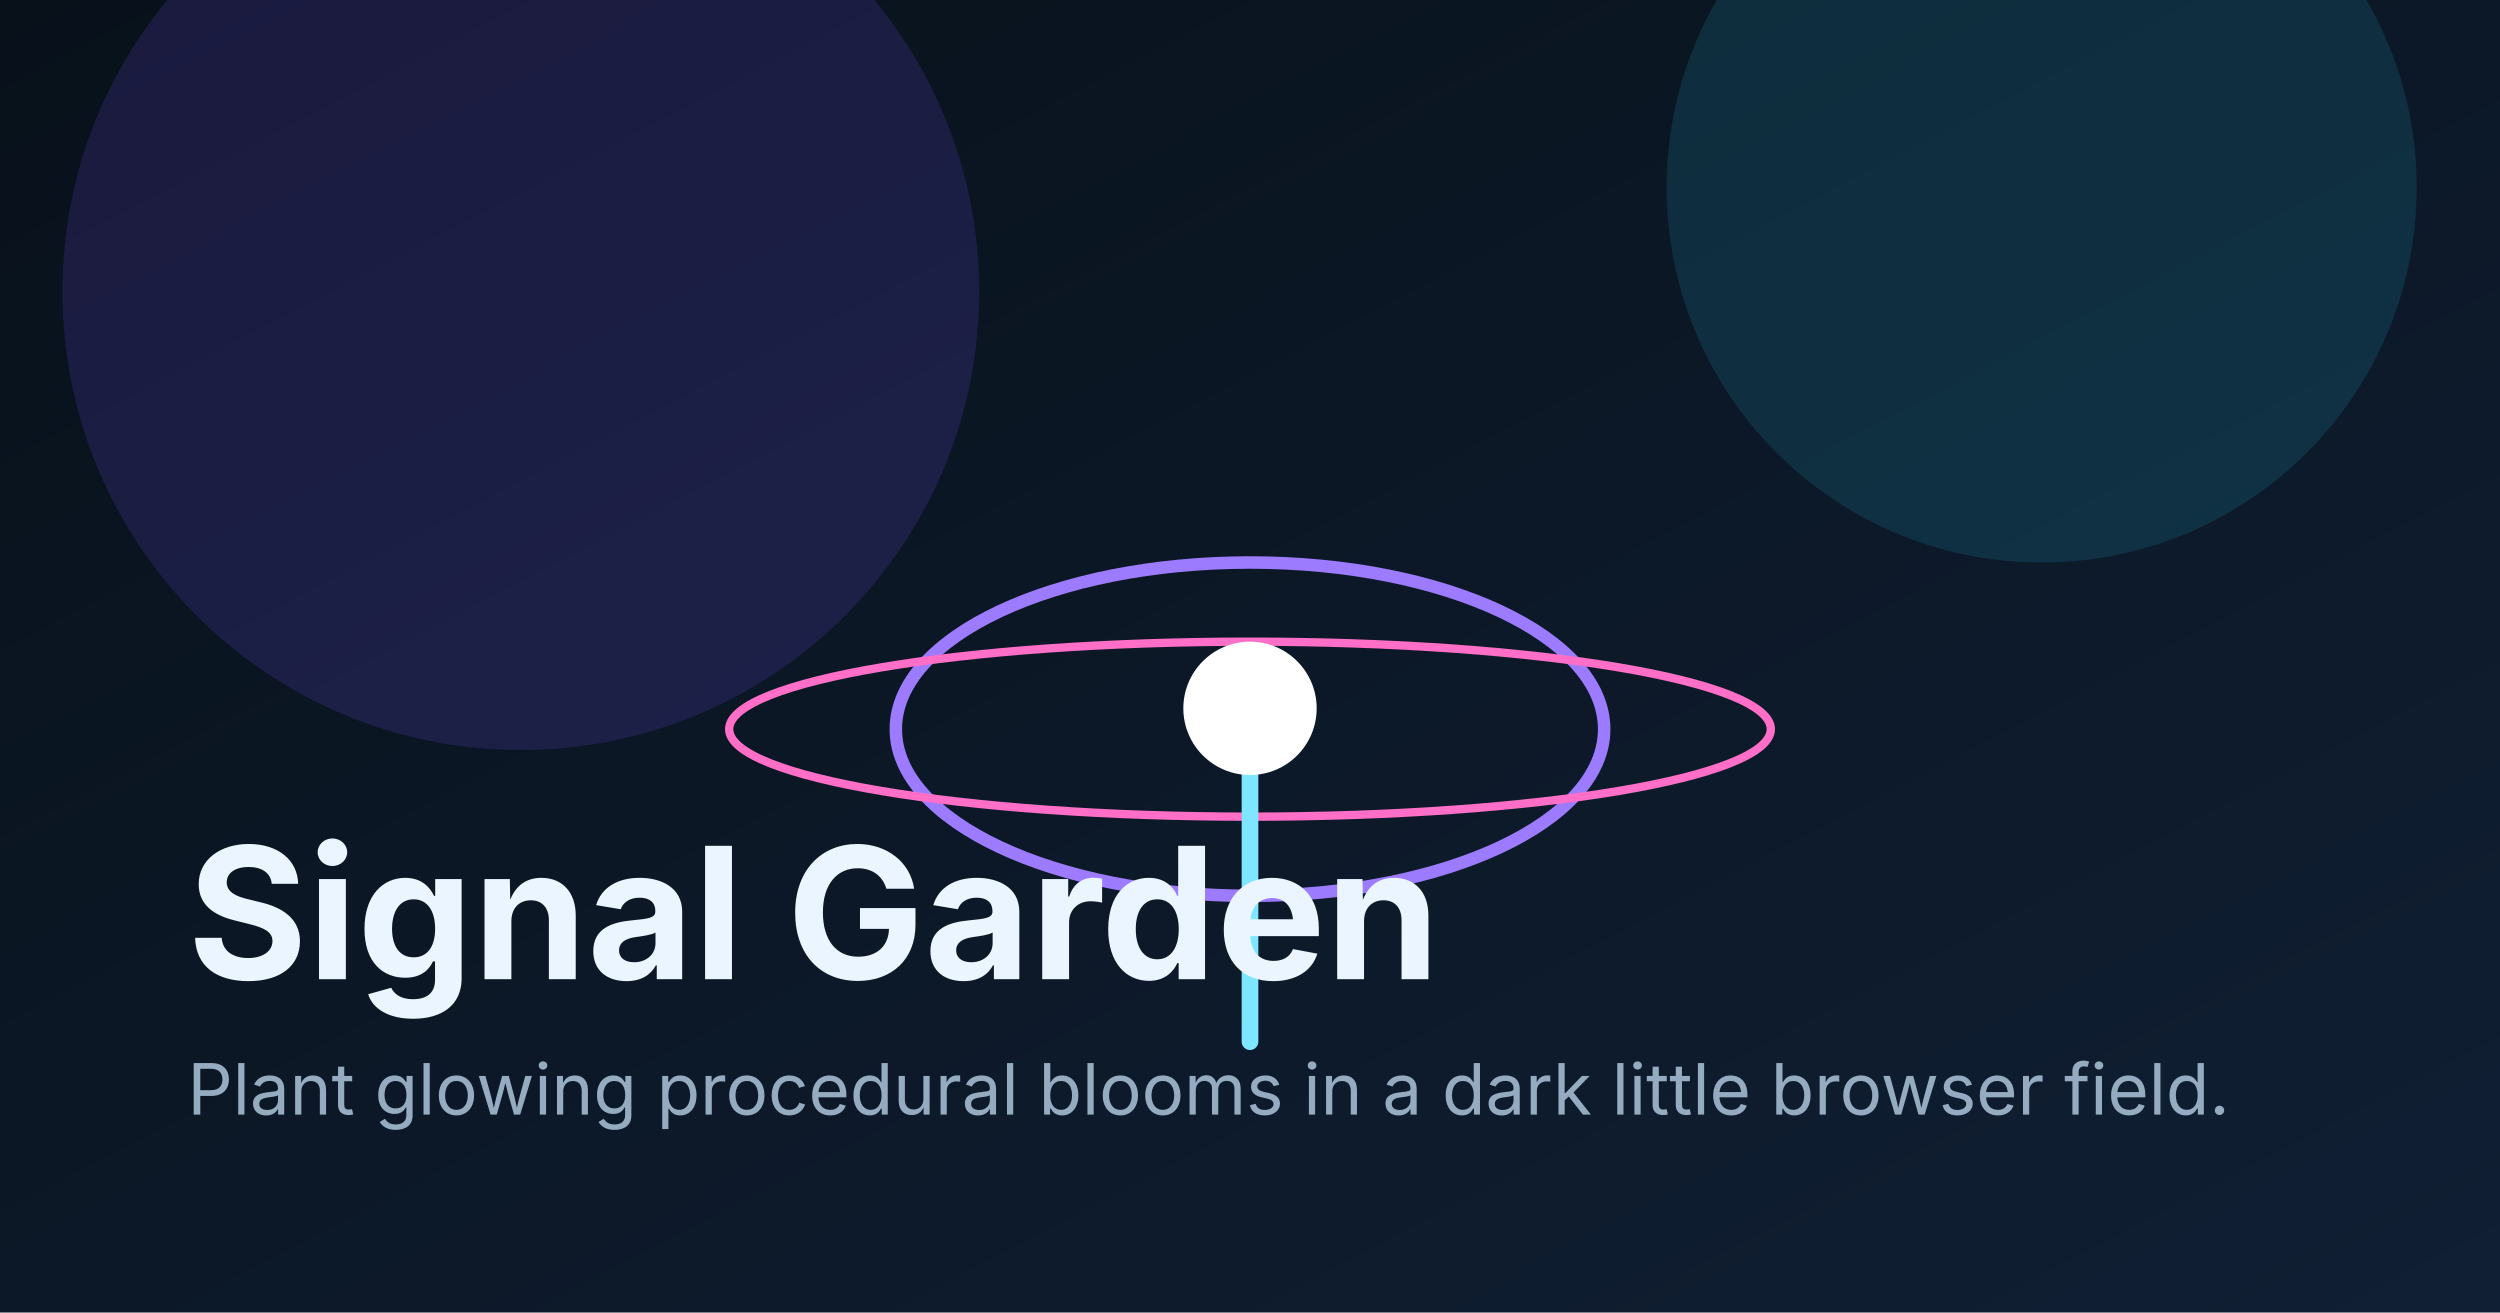
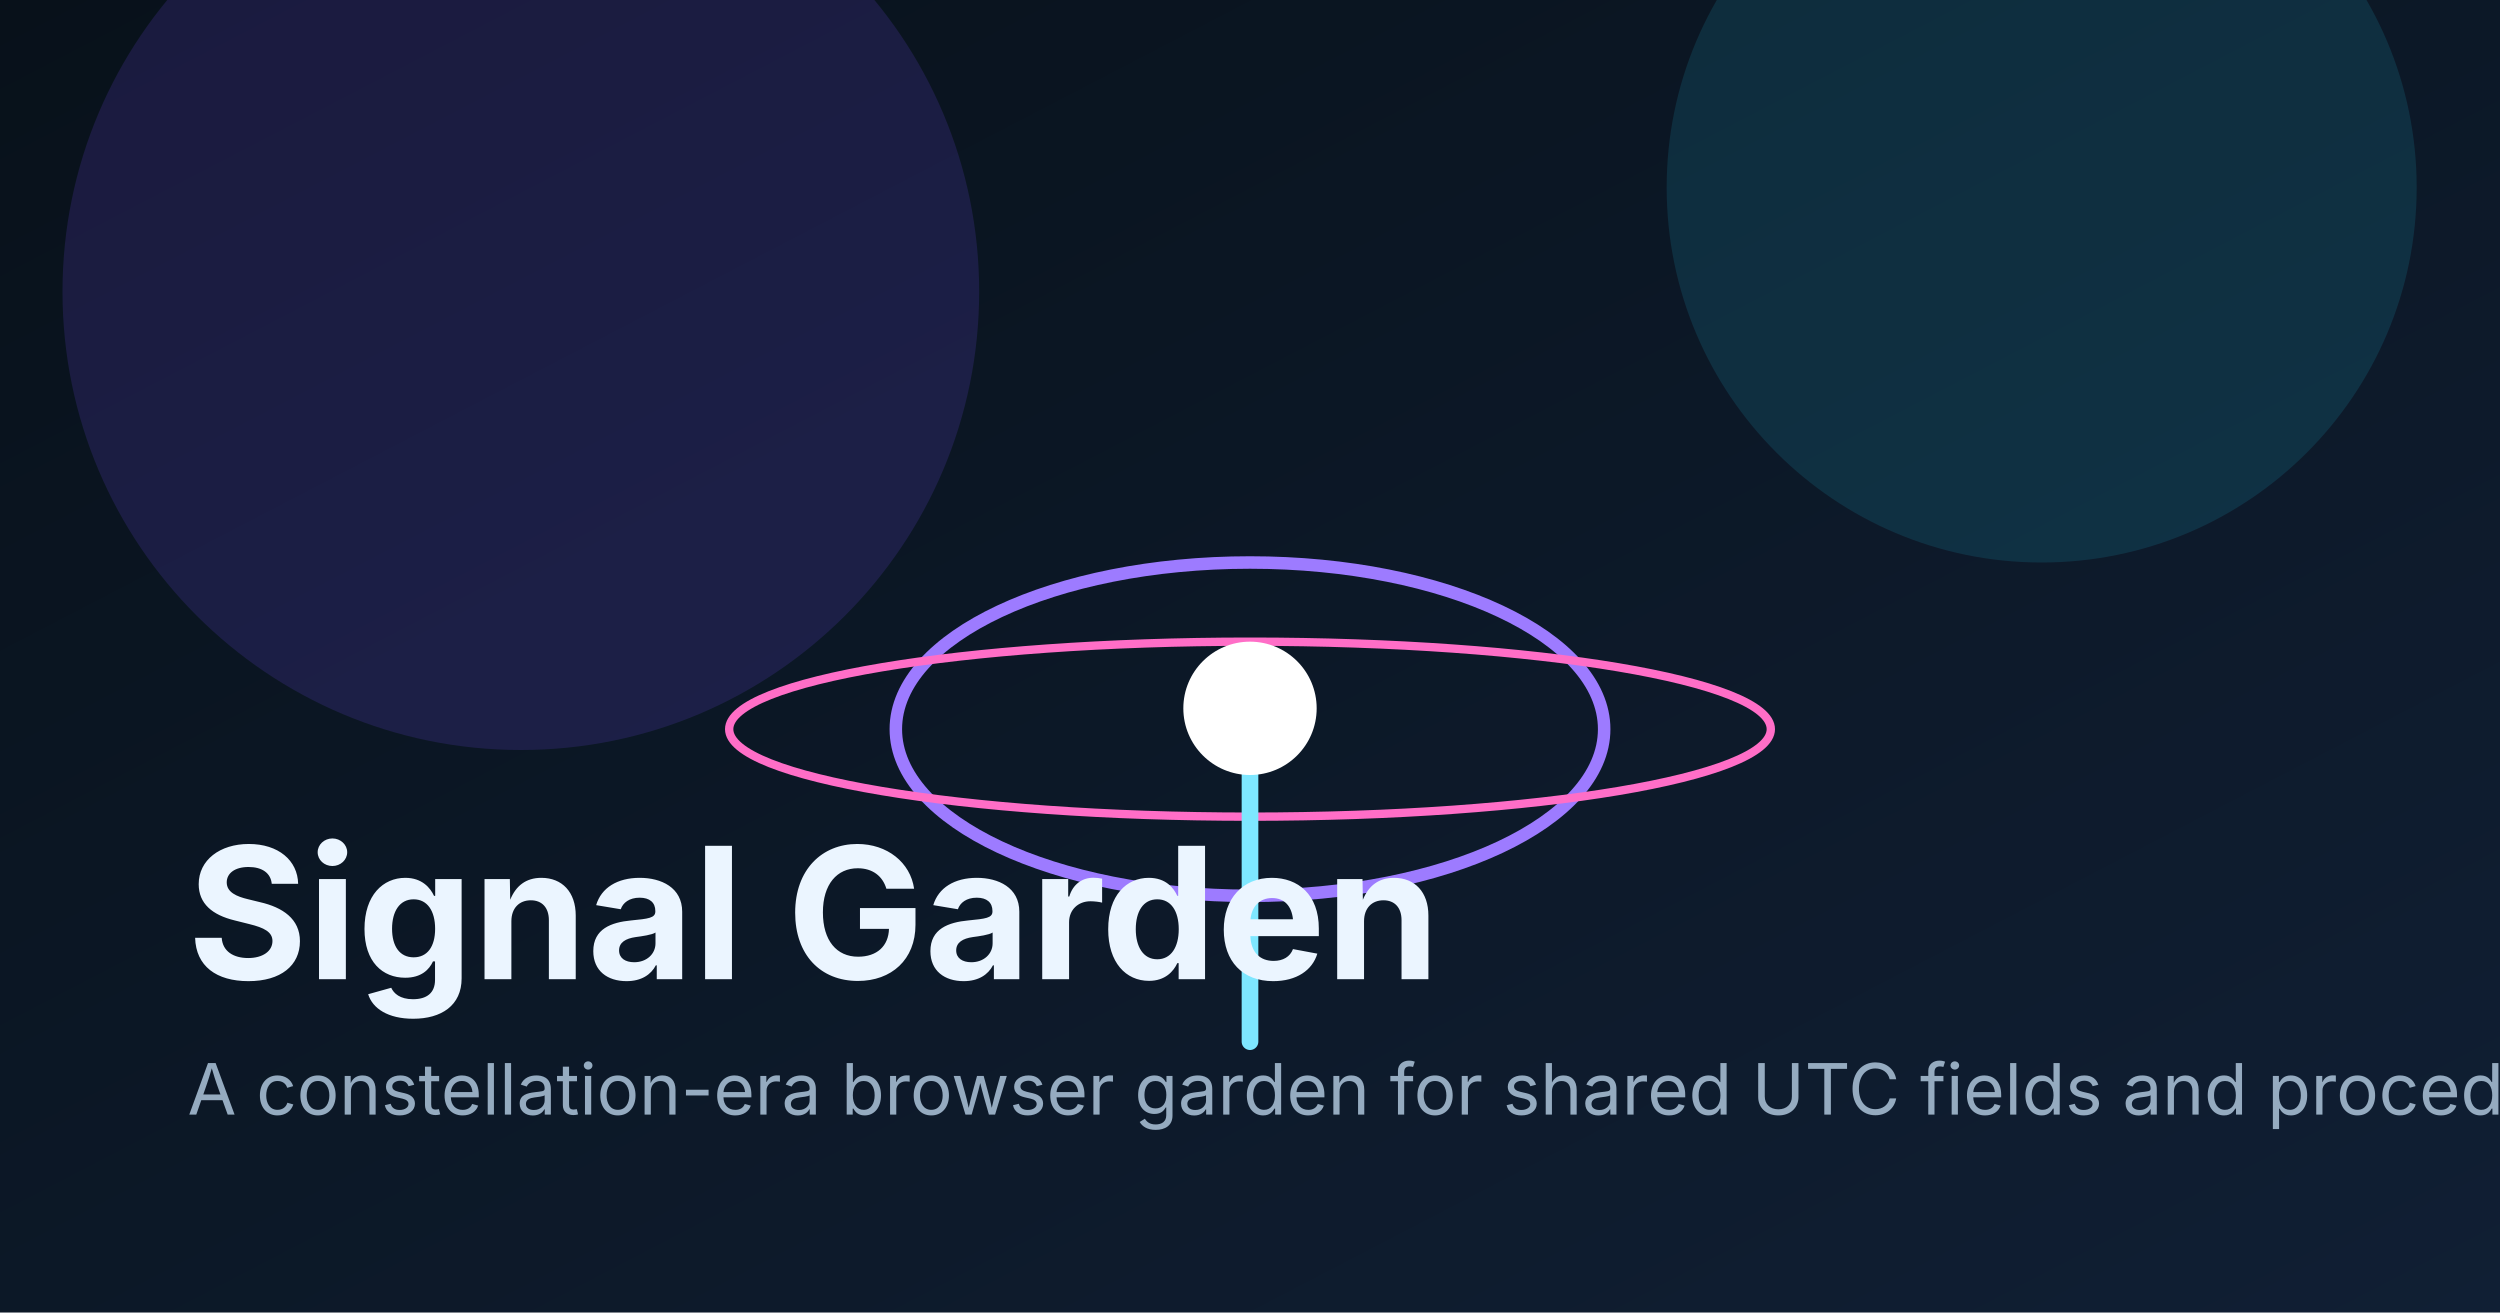
<svg xmlns="http://www.w3.org/2000/svg" viewBox="0 0 1200 630" fill="none">
  <defs>
    <linearGradient id="bg" x1="0" y1="0" x2="1" y2="1">
      <stop offset="0%" stop-color="#08111a" />
      <stop offset="100%" stop-color="#101f34" />
    </linearGradient>
  </defs>
  <rect width="1200" height="630" fill="url(#bg)" />
  <circle cx="250" cy="140" r="220" fill="#7b4dff" fill-opacity="0.16" />
  <circle cx="980" cy="90" r="180" fill="#24d8ff" fill-opacity="0.12" />
  <ellipse cx="600" cy="350" rx="170" ry="80" stroke="#9d7bff" stroke-width="6" />
  <ellipse cx="600" cy="350" rx="250" ry="42" stroke="#ff6ec7" stroke-width="4" />
  <line x1="600" y1="500" x2="600" y2="360" stroke="#7ee7ff" stroke-width="8" stroke-linecap="round" />
  <circle cx="600" cy="340" r="32" fill="#ffffff" />
  <text x="90" y="470" fill="#EBF5FF" font-size="88" font-family="Inter, Arial, sans-serif" font-weight="700">Signal Garden</text>
-   <text x="90" y="535" fill="#95ABC0" font-size="34" font-family="Inter, Arial, sans-serif">Plant glowing procedural blooms in a dark little browser field.</text>
+   <text x="90" y="535" fill="#95ABC0" font-size="34" font-family="Inter, Arial, sans-serif">A constellation-era browser garden for shared UTC fields and procedural blooms.</text>
</svg>
